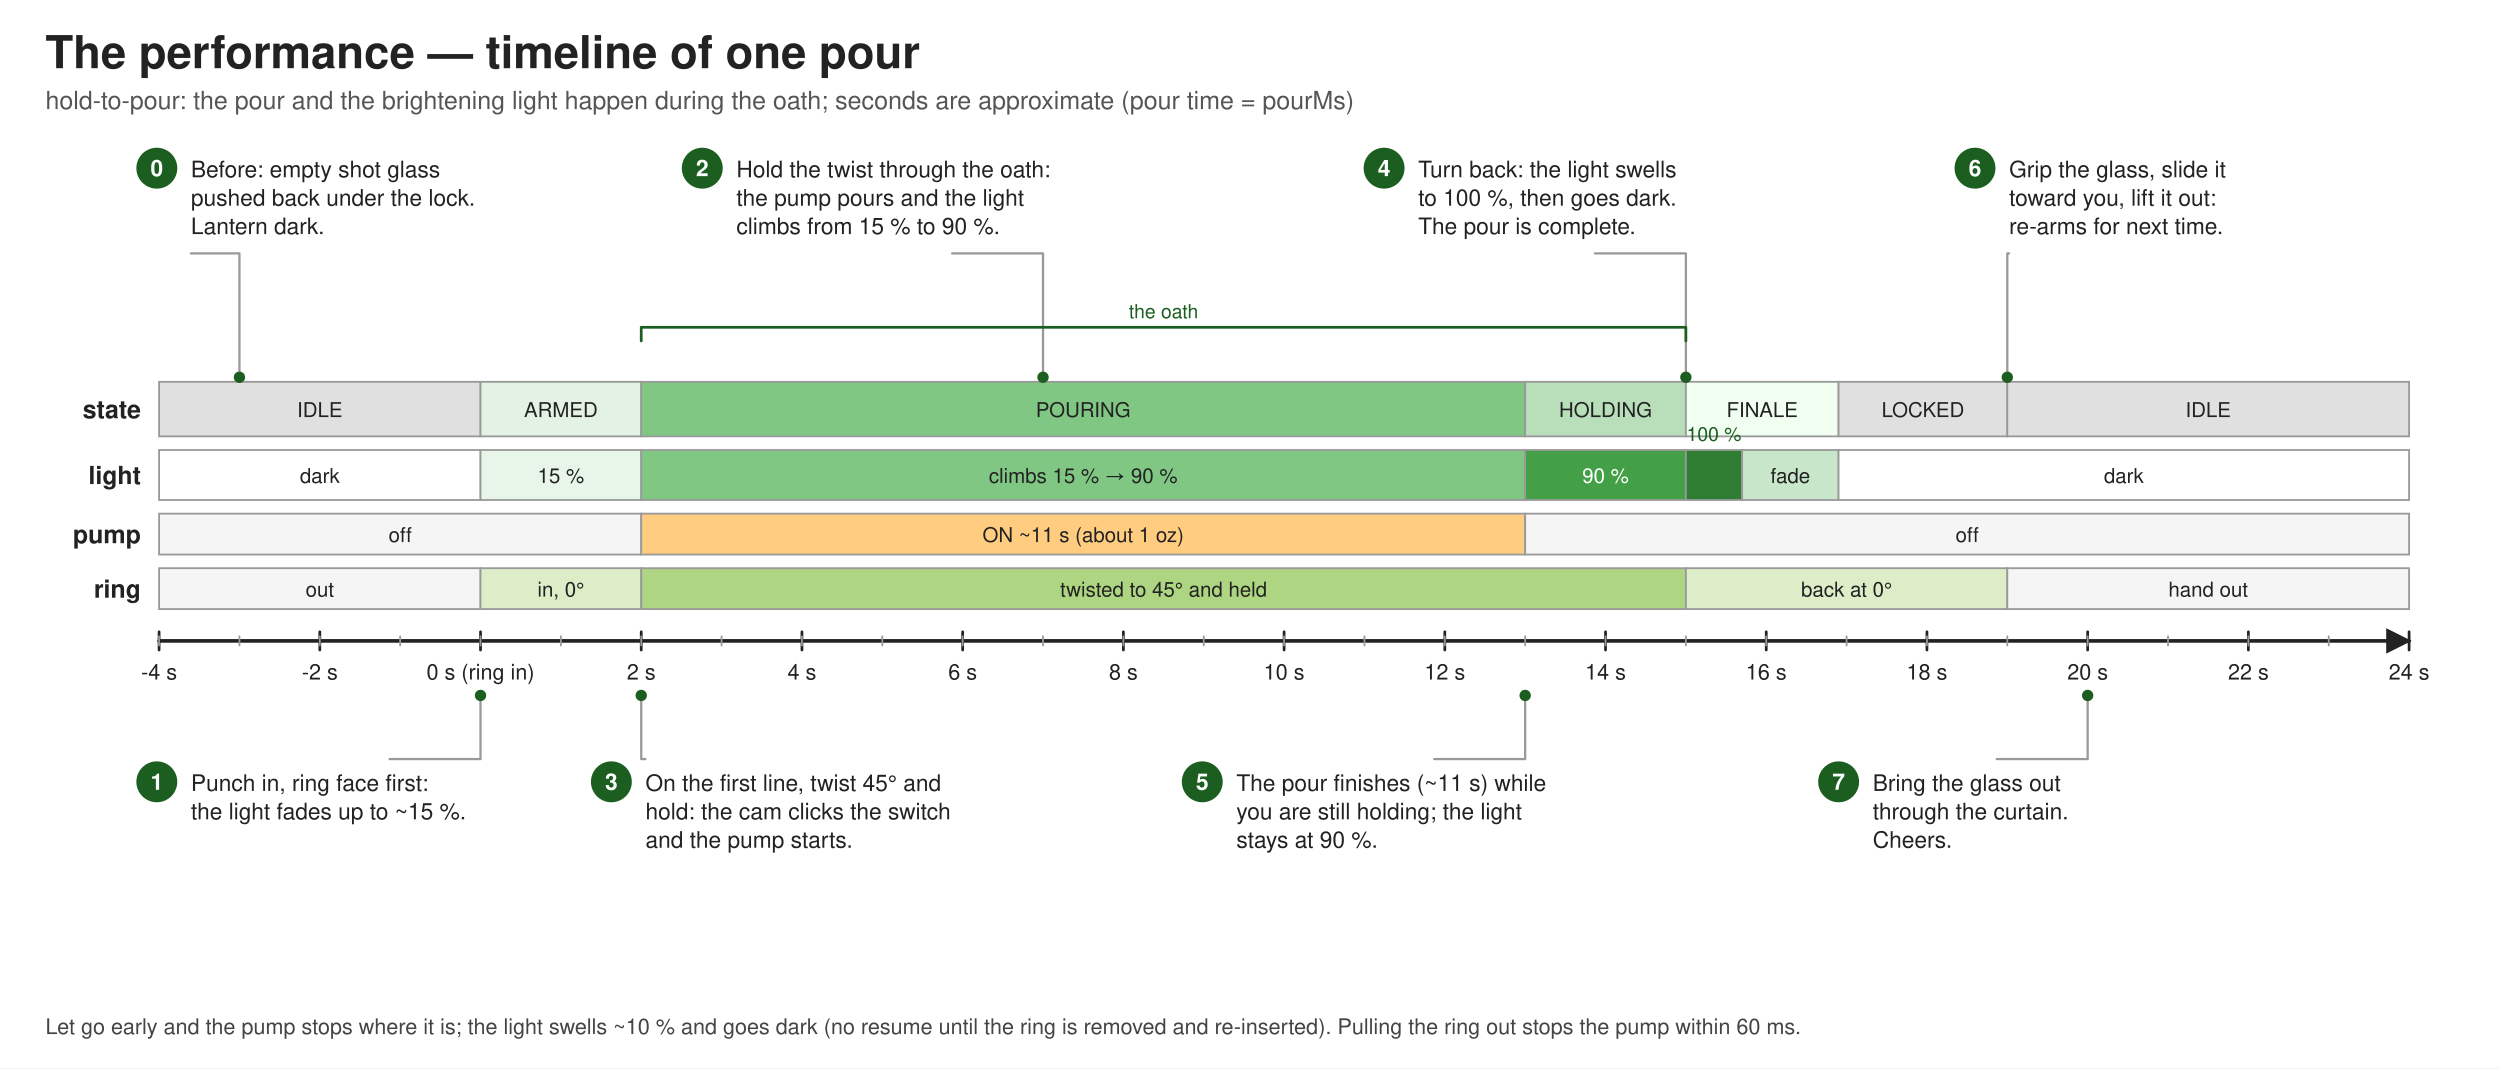
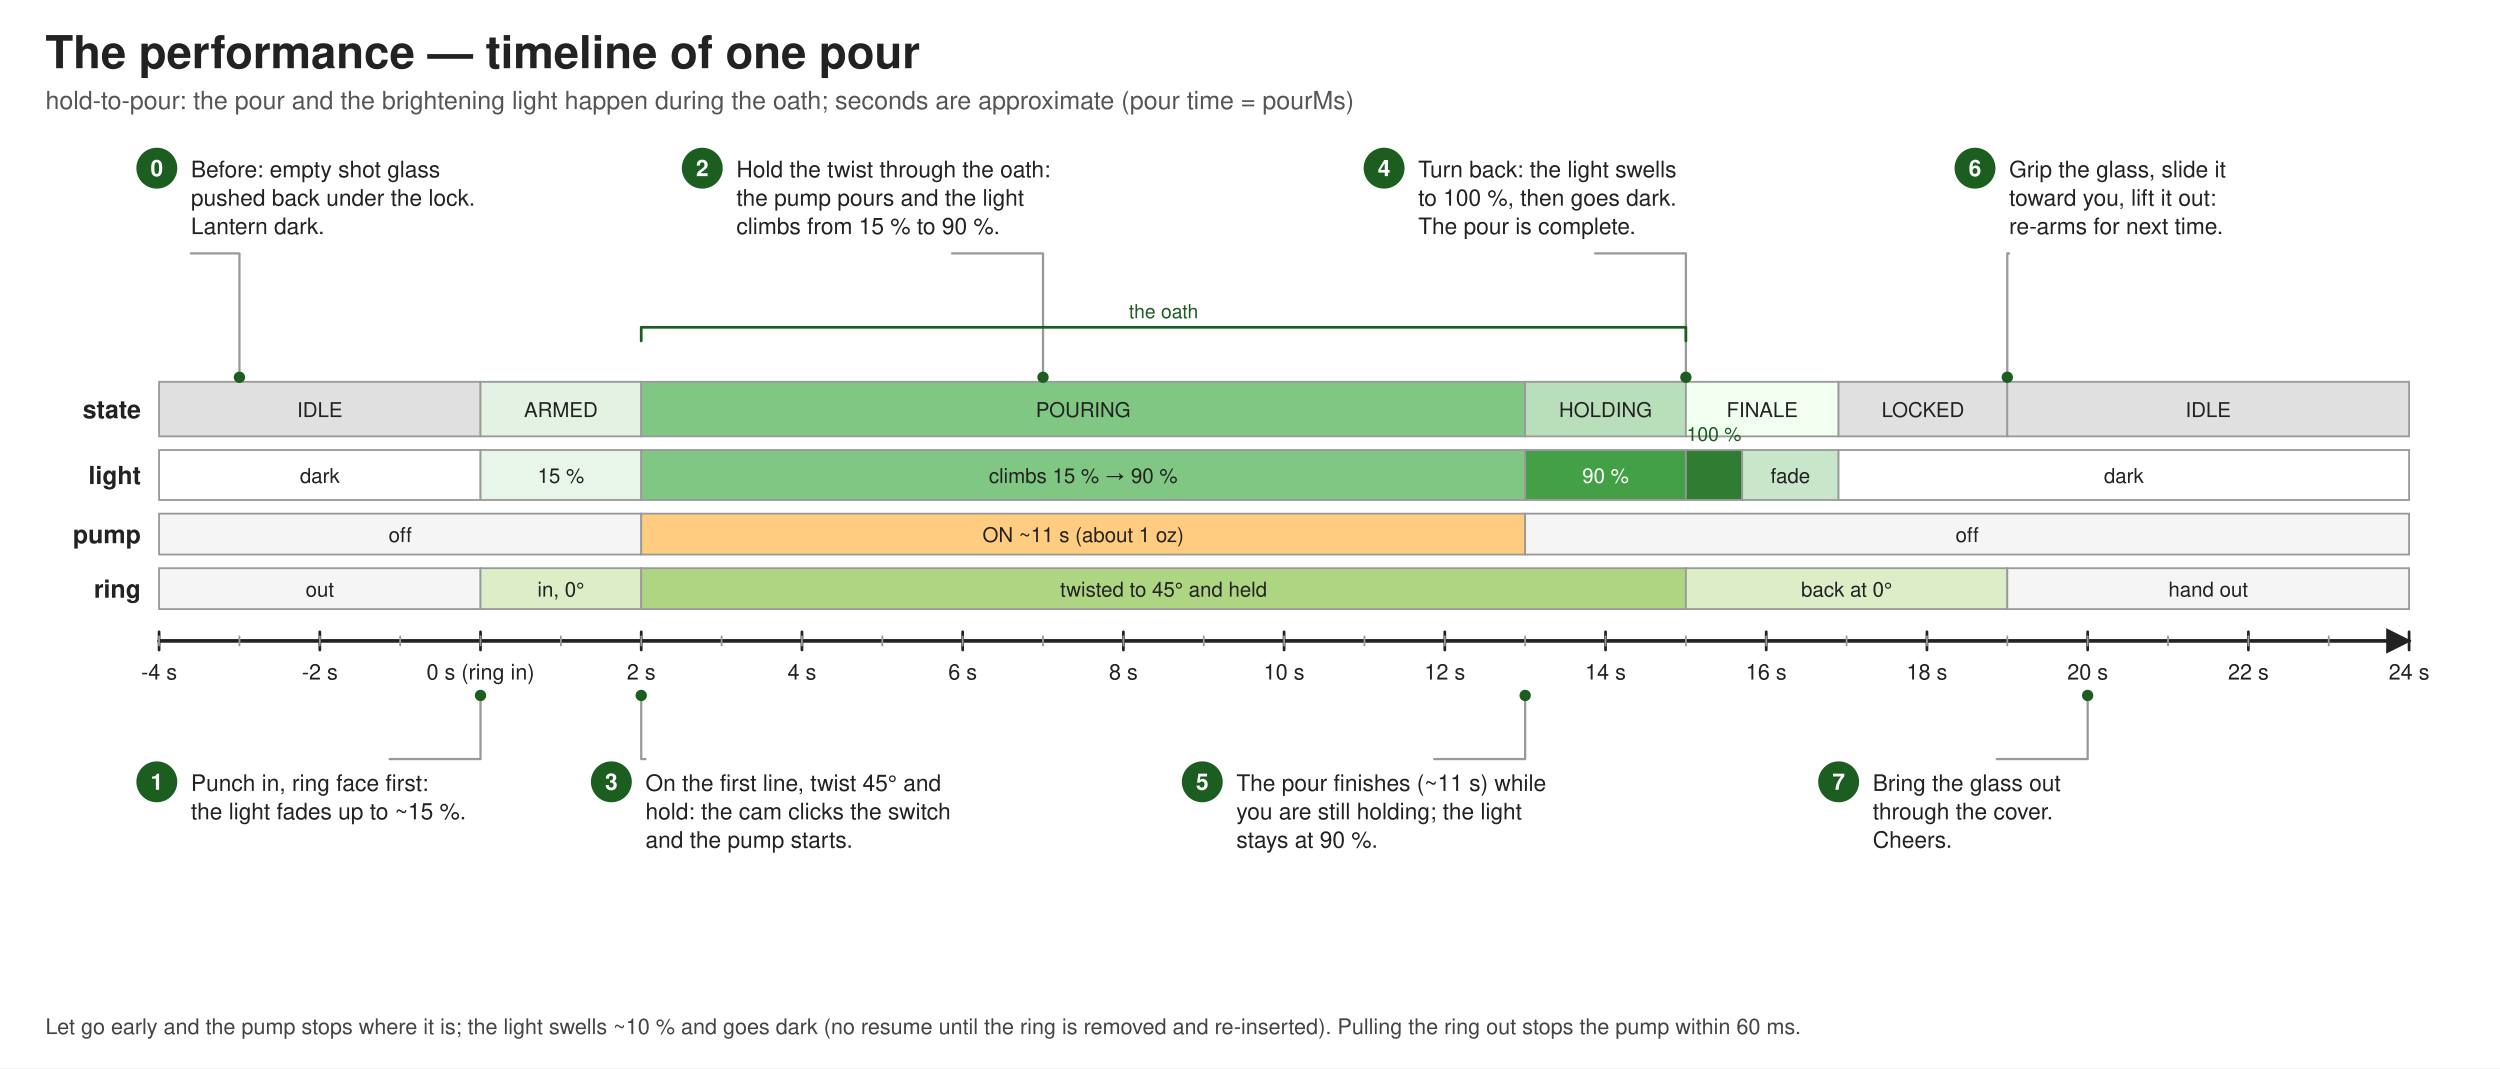
<svg xmlns="http://www.w3.org/2000/svg" viewBox="0 0 1100 470" width="1100" height="470" font-family="Helvetica, Arial, sans-serif" font-size="12" fill="#222222">
  <defs>
    <marker id="arr" viewBox="0 0 10 10" refX="9" refY="5" markerWidth="7" markerHeight="7" orient="auto-start-reverse">
      <path d="M0,0 L10,5 L0,10 z" fill="context-stroke" />
    </marker>
    <marker id="arrP" viewBox="0 0 10 10" refX="9" refY="5" markerWidth="7" markerHeight="7" orient="auto-start-reverse">
      <path d="M0,0 L10,5 L0,10 z" fill="#7c3aed" />
    </marker>
    <marker id="arrB" viewBox="0 0 10 10" refX="9" refY="5" markerWidth="7" markerHeight="7" orient="auto-start-reverse">
      <path d="M0,0 L10,5 L0,10 z" fill="#1d4ed8" />
    </marker>
    <marker id="arrGy" viewBox="0 0 10 10" refX="9" refY="5" markerWidth="7" markerHeight="7" orient="auto-start-reverse">
      <path d="M0,0 L10,5 L0,10 z" fill="#777777" />
    </marker>
    <marker id="arrG" viewBox="0 0 10 10" refX="9" refY="5" markerWidth="7" markerHeight="7" orient="auto-start-reverse">
      <path d="M0,0 L10,5 L0,10 z" fill="#2a9d2a" />
    </marker>
    <marker id="arrK" viewBox="0 0 10 10" refX="9" refY="5" markerWidth="7" markerHeight="7" orient="auto-start-reverse">
      <path d="M0,0 L10,5 L0,10 z" fill="#222222" />
    </marker>
    <marker id="arrO" viewBox="0 0 10 10" refX="9" refY="5" markerWidth="7" markerHeight="7" orient="auto-start-reverse">
      <path d="M0,0 L10,5 L0,10 z" fill="#f77f00" />
    </marker>
    <marker id="arrR" viewBox="0 0 10 10" refX="9" refY="5" markerWidth="7" markerHeight="7" orient="auto-start-reverse">
      <path d="M0,0 L10,5 L0,10 z" fill="#d62828" />
    </marker>
  </defs>
  <rect x="0" y="0" width="1100" height="470" fill="#ffffff" />
  <text x="20" y="30" font-size="20" text-anchor="start" font-weight="bold" fill="#222222">The performance — timeline of one pour</text>
  <text x="20" y="48" font-size="11" text-anchor="start" font-weight="normal" fill="#555">hold-to-pour: the pour and the brightening light happen during the oath; seconds are approximate (pour time = pourMs)</text>
  <text x="62" y="184.0" font-size="11" text-anchor="end" font-weight="bold" fill="#222222">state</text>
  <rect x="70.0" y="168" width="141.429" height="24" rx="0" fill="#e0e0e0" stroke="#999" stroke-width="0.8" />
  <text x="140.714" y="183.5" font-size="9" text-anchor="middle" font-weight="normal" fill="#222222">IDLE</text>
  <rect x="211.429" y="168" width="70.714" height="24" rx="0" fill="#e3f2e3" stroke="#999" stroke-width="0.8" />
  <text x="246.786" y="183.5" font-size="9" text-anchor="middle" font-weight="normal" fill="#222222">ARMED</text>
  <rect x="282.143" y="168" width="388.929" height="24" rx="0" fill="#81c784" stroke="#999" stroke-width="0.8" />
  <text x="476.607" y="183.5" font-size="9" text-anchor="middle" font-weight="normal" fill="#222222">POURING</text>
  <rect x="671.071" y="168" width="70.714" height="24" rx="0" fill="#b9dfba" stroke="#999" stroke-width="0.8" />
  <text x="706.429" y="183.5" font-size="9" text-anchor="middle" font-weight="normal" fill="#222222">HOLDING</text>
  <rect x="741.786" y="168" width="67.179" height="24" rx="0" fill="#f1fff1" stroke="#999" stroke-width="0.8" />
  <text x="775.375" y="183.5" font-size="9" text-anchor="middle" font-weight="normal" fill="#222222">FINALE</text>
  <rect x="808.964" y="168" width="74.25" height="24" rx="0" fill="#e0e0e0" stroke="#999" stroke-width="0.8" />
  <text x="846.089" y="183.5" font-size="9" text-anchor="middle" font-weight="normal" fill="#222222">LOCKED</text>
  <rect x="883.214" y="168" width="176.786" height="24" rx="0" fill="#e0e0e0" stroke="#999" stroke-width="0.8" />
  <text x="971.607" y="183.5" font-size="9" text-anchor="middle" font-weight="normal" fill="#222222">IDLE</text>
  <text x="62" y="213.0" font-size="11" text-anchor="end" font-weight="bold" fill="#222222">light</text>
  <rect x="70.0" y="198" width="141.429" height="22" rx="0" fill="#ffffff" stroke="#999" stroke-width="0.8" />
  <text x="140.714" y="212.5" font-size="9" text-anchor="middle" font-weight="normal" fill="#222222">dark</text>
  <rect x="211.429" y="198" width="70.714" height="22" rx="0" fill="#e8f5e9" stroke="#999" stroke-width="0.8" />
  <text x="246.786" y="212.5" font-size="9" text-anchor="middle" font-weight="normal" fill="#222222">15 %</text>
  <rect x="282.143" y="198" width="388.929" height="22" rx="0" fill="#81c784" stroke="#999" stroke-width="0.8" />
  <text x="476.607" y="212.5" font-size="9" text-anchor="middle" font-weight="normal" fill="#222222">climbs 15 % → 90 %</text>
  <rect x="671.071" y="198" width="70.714" height="22" rx="0" fill="#43a047" stroke="#999" stroke-width="0.8" />
  <text x="706.429" y="212.5" font-size="9" text-anchor="middle" font-weight="normal" fill="#fff">90 %</text>
  <rect x="741.786" y="198" width="24.75" height="22" rx="0" fill="#2e7d32" stroke="#999" stroke-width="0.8" />
  <rect x="766.536" y="198" width="42.429" height="22" rx="0" fill="#c8e6c9" stroke="#999" stroke-width="0.8" />
  <text x="787.75" y="212.5" font-size="9" text-anchor="middle" font-weight="normal" fill="#222222">fade</text>
  <rect x="808.964" y="198" width="251.036" height="22" rx="0" fill="#ffffff" stroke="#999" stroke-width="0.8" />
  <text x="934.482" y="212.5" font-size="9" text-anchor="middle" font-weight="normal" fill="#222222">dark</text>
  <text x="62" y="239.0" font-size="11" text-anchor="end" font-weight="bold" fill="#222222">pump</text>
  <rect x="70.0" y="226" width="212.143" height="18" rx="0" fill="#f5f5f5" stroke="#999" stroke-width="0.8" />
  <text x="176.071" y="238.5" font-size="9" text-anchor="middle" font-weight="normal" fill="#222222">off</text>
  <rect x="282.143" y="226" width="388.929" height="18" rx="0" fill="#ffcc80" stroke="#999" stroke-width="0.8" />
  <text x="476.607" y="238.5" font-size="9" text-anchor="middle" font-weight="normal" fill="#222222">ON ~11 s (about 1 oz)</text>
  <rect x="671.071" y="226" width="388.929" height="18" rx="0" fill="#f5f5f5" stroke="#999" stroke-width="0.8" />
  <text x="865.536" y="238.5" font-size="9" text-anchor="middle" font-weight="normal" fill="#222222">off</text>
  <text x="62" y="263.0" font-size="11" text-anchor="end" font-weight="bold" fill="#222222">ring</text>
  <rect x="70.0" y="250" width="141.429" height="18" rx="0" fill="#f5f5f5" stroke="#999" stroke-width="0.8" />
  <text x="140.714" y="262.5" font-size="9" text-anchor="middle" font-weight="normal" fill="#222222">out</text>
  <rect x="211.429" y="250" width="70.714" height="18" rx="0" fill="#dcedc8" stroke="#999" stroke-width="0.8" />
  <text x="246.786" y="262.5" font-size="9" text-anchor="middle" font-weight="normal" fill="#222222">in, 0°</text>
  <rect x="282.143" y="250" width="459.643" height="18" rx="0" fill="#aed581" stroke="#999" stroke-width="0.8" />
  <text x="511.964" y="262.5" font-size="9" text-anchor="middle" font-weight="normal" fill="#222222">twisted to 45° and held</text>
  <rect x="741.786" y="250" width="141.429" height="18" rx="0" fill="#dcedc8" stroke="#999" stroke-width="0.8" />
  <text x="812.5" y="262.5" font-size="9" text-anchor="middle" font-weight="normal" fill="#222222">back at 0°</text>
  <rect x="883.214" y="250" width="176.786" height="18" rx="0" fill="#f5f5f5" stroke="#999" stroke-width="0.8" />
  <text x="971.607" y="262.5" font-size="9" text-anchor="middle" font-weight="normal" fill="#222222">hand out</text>
  <text x="754.161" y="194" font-size="8.5" text-anchor="middle" font-weight="normal" fill="#1b5e20">100 %</text>
  <path d="M70,282 L1060,282" fill="none" stroke="#222222" stroke-width="1.6" stroke-linecap="round" stroke-linejoin="round" marker-end="url(#arrK)" />
  <path d="M70.0,278 L70.0,286" fill="none" stroke="#222222" stroke-width="1.2" stroke-linecap="round" stroke-linejoin="round" />
  <text x="70.0" y="299" font-size="9.5" text-anchor="middle" font-weight="normal" fill="#222222">-4 s</text>
  <path d="M140.714,278 L140.714,286" fill="none" stroke="#222222" stroke-width="1.2" stroke-linecap="round" stroke-linejoin="round" />
  <text x="140.714" y="299" font-size="9.5" text-anchor="middle" font-weight="normal" fill="#222222">-2 s</text>
  <path d="M211.429,278 L211.429,286" fill="none" stroke="#222222" stroke-width="1.2" stroke-linecap="round" stroke-linejoin="round" />
  <text x="211.429" y="299" font-size="9.5" text-anchor="middle" font-weight="normal" fill="#222222">0 s (ring in)</text>
  <path d="M282.143,278 L282.143,286" fill="none" stroke="#222222" stroke-width="1.2" stroke-linecap="round" stroke-linejoin="round" />
  <text x="282.143" y="299" font-size="9.5" text-anchor="middle" font-weight="normal" fill="#222222">2 s</text>
  <path d="M352.857,278 L352.857,286" fill="none" stroke="#222222" stroke-width="1.2" stroke-linecap="round" stroke-linejoin="round" />
  <text x="352.857" y="299" font-size="9.5" text-anchor="middle" font-weight="normal" fill="#222222">4 s</text>
  <path d="M423.571,278 L423.571,286" fill="none" stroke="#222222" stroke-width="1.2" stroke-linecap="round" stroke-linejoin="round" />
  <text x="423.571" y="299" font-size="9.5" text-anchor="middle" font-weight="normal" fill="#222222">6 s</text>
  <path d="M494.286,278 L494.286,286" fill="none" stroke="#222222" stroke-width="1.2" stroke-linecap="round" stroke-linejoin="round" />
  <text x="494.286" y="299" font-size="9.5" text-anchor="middle" font-weight="normal" fill="#222222">8 s</text>
  <path d="M565.0,278 L565.0,286" fill="none" stroke="#222222" stroke-width="1.2" stroke-linecap="round" stroke-linejoin="round" />
  <text x="565.0" y="299" font-size="9.5" text-anchor="middle" font-weight="normal" fill="#222222">10 s</text>
  <path d="M635.714,278 L635.714,286" fill="none" stroke="#222222" stroke-width="1.2" stroke-linecap="round" stroke-linejoin="round" />
  <text x="635.714" y="299" font-size="9.5" text-anchor="middle" font-weight="normal" fill="#222222">12 s</text>
  <path d="M706.429,278 L706.429,286" fill="none" stroke="#222222" stroke-width="1.2" stroke-linecap="round" stroke-linejoin="round" />
  <text x="706.429" y="299" font-size="9.5" text-anchor="middle" font-weight="normal" fill="#222222">14 s</text>
  <path d="M777.143,278 L777.143,286" fill="none" stroke="#222222" stroke-width="1.2" stroke-linecap="round" stroke-linejoin="round" />
  <text x="777.143" y="299" font-size="9.5" text-anchor="middle" font-weight="normal" fill="#222222">16 s</text>
  <path d="M847.857,278 L847.857,286" fill="none" stroke="#222222" stroke-width="1.2" stroke-linecap="round" stroke-linejoin="round" />
  <text x="847.857" y="299" font-size="9.5" text-anchor="middle" font-weight="normal" fill="#222222">18 s</text>
  <path d="M918.571,278 L918.571,286" fill="none" stroke="#222222" stroke-width="1.2" stroke-linecap="round" stroke-linejoin="round" />
  <text x="918.571" y="299" font-size="9.5" text-anchor="middle" font-weight="normal" fill="#222222">20 s</text>
  <path d="M989.286,278 L989.286,286" fill="none" stroke="#222222" stroke-width="1.2" stroke-linecap="round" stroke-linejoin="round" />
  <text x="989.286" y="299" font-size="9.5" text-anchor="middle" font-weight="normal" fill="#222222">22 s</text>
  <path d="M1060.0,278 L1060.0,286" fill="none" stroke="#222222" stroke-width="1.2" stroke-linecap="round" stroke-linejoin="round" />
  <text x="1060.0" y="299" font-size="9.5" text-anchor="middle" font-weight="normal" fill="#222222">24 s</text>
  <path d="M70.0,280 L70.0,284" fill="none" stroke="#999" stroke-width="0.8" stroke-linecap="round" stroke-linejoin="round" />
  <path d="M105.357,280 L105.357,284" fill="none" stroke="#999" stroke-width="0.8" stroke-linecap="round" stroke-linejoin="round" />
  <path d="M140.714,280 L140.714,284" fill="none" stroke="#999" stroke-width="0.8" stroke-linecap="round" stroke-linejoin="round" />
  <path d="M176.071,280 L176.071,284" fill="none" stroke="#999" stroke-width="0.8" stroke-linecap="round" stroke-linejoin="round" />
  <path d="M211.429,280 L211.429,284" fill="none" stroke="#999" stroke-width="0.8" stroke-linecap="round" stroke-linejoin="round" />
  <path d="M246.786,280 L246.786,284" fill="none" stroke="#999" stroke-width="0.8" stroke-linecap="round" stroke-linejoin="round" />
  <path d="M282.143,280 L282.143,284" fill="none" stroke="#999" stroke-width="0.8" stroke-linecap="round" stroke-linejoin="round" />
  <path d="M317.5,280 L317.5,284" fill="none" stroke="#999" stroke-width="0.8" stroke-linecap="round" stroke-linejoin="round" />
  <path d="M352.857,280 L352.857,284" fill="none" stroke="#999" stroke-width="0.8" stroke-linecap="round" stroke-linejoin="round" />
  <path d="M388.214,280 L388.214,284" fill="none" stroke="#999" stroke-width="0.8" stroke-linecap="round" stroke-linejoin="round" />
  <path d="M423.571,280 L423.571,284" fill="none" stroke="#999" stroke-width="0.8" stroke-linecap="round" stroke-linejoin="round" />
  <path d="M458.929,280 L458.929,284" fill="none" stroke="#999" stroke-width="0.8" stroke-linecap="round" stroke-linejoin="round" />
  <path d="M494.286,280 L494.286,284" fill="none" stroke="#999" stroke-width="0.8" stroke-linecap="round" stroke-linejoin="round" />
  <path d="M529.643,280 L529.643,284" fill="none" stroke="#999" stroke-width="0.8" stroke-linecap="round" stroke-linejoin="round" />
  <path d="M565.0,280 L565.0,284" fill="none" stroke="#999" stroke-width="0.8" stroke-linecap="round" stroke-linejoin="round" />
  <path d="M600.357,280 L600.357,284" fill="none" stroke="#999" stroke-width="0.8" stroke-linecap="round" stroke-linejoin="round" />
  <path d="M635.714,280 L635.714,284" fill="none" stroke="#999" stroke-width="0.8" stroke-linecap="round" stroke-linejoin="round" />
  <path d="M671.071,280 L671.071,284" fill="none" stroke="#999" stroke-width="0.8" stroke-linecap="round" stroke-linejoin="round" />
  <path d="M706.429,280 L706.429,284" fill="none" stroke="#999" stroke-width="0.8" stroke-linecap="round" stroke-linejoin="round" />
  <path d="M741.786,280 L741.786,284" fill="none" stroke="#999" stroke-width="0.8" stroke-linecap="round" stroke-linejoin="round" />
  <path d="M777.143,280 L777.143,284" fill="none" stroke="#999" stroke-width="0.8" stroke-linecap="round" stroke-linejoin="round" />
  <path d="M812.5,280 L812.5,284" fill="none" stroke="#999" stroke-width="0.8" stroke-linecap="round" stroke-linejoin="round" />
  <path d="M847.857,280 L847.857,284" fill="none" stroke="#999" stroke-width="0.8" stroke-linecap="round" stroke-linejoin="round" />
  <path d="M883.214,280 L883.214,284" fill="none" stroke="#999" stroke-width="0.8" stroke-linecap="round" stroke-linejoin="round" />
  <path d="M918.571,280 L918.571,284" fill="none" stroke="#999" stroke-width="0.8" stroke-linecap="round" stroke-linejoin="round" />
  <path d="M953.929,280 L953.929,284" fill="none" stroke="#999" stroke-width="0.8" stroke-linecap="round" stroke-linejoin="round" />
  <path d="M989.286,280 L989.286,284" fill="none" stroke="#999" stroke-width="0.8" stroke-linecap="round" stroke-linejoin="round" />
  <path d="M1024.643,280 L1024.643,284" fill="none" stroke="#999" stroke-width="0.8" stroke-linecap="round" stroke-linejoin="round" />
  <circle cx="69" cy="74" r="9" fill="#1b5e20" stroke="none" stroke-width="1.2" />
  <text x="69" y="77.5" font-size="10" text-anchor="middle" font-weight="bold" fill="#fff">0</text>
  <text x="84" y="78.0" font-size="10" text-anchor="start" font-weight="normal" fill="#222222">Before: empty shot glass</text>
  <text x="84" y="90.5" font-size="10" text-anchor="start" font-weight="normal" fill="#222222">pushed back under the lock.</text>
  <text x="84" y="103.0" font-size="10" text-anchor="start" font-weight="normal" fill="#222222">Lantern dark.</text>
  <path d="M105.357,166 L105.357,111.5 L84,111.5" fill="none" stroke="#999" stroke-width="1" stroke-linecap="round" stroke-linejoin="round" />
  <circle cx="105.357" cy="166" r="2.5" fill="#1b5e20" />
  <circle cx="309" cy="74" r="9" fill="#1b5e20" stroke="none" stroke-width="1.2" />
  <text x="309" y="77.5" font-size="10" text-anchor="middle" font-weight="bold" fill="#fff">2</text>
  <text x="324" y="78.0" font-size="10" text-anchor="start" font-weight="normal" fill="#222222">Hold the twist through the oath:</text>
  <text x="324" y="90.5" font-size="10" text-anchor="start" font-weight="normal" fill="#222222">the pump pours and the light</text>
  <text x="324" y="103.0" font-size="10" text-anchor="start" font-weight="normal" fill="#222222">climbs from 15 % to 90 %.</text>
  <path d="M458.929,166 L458.929,111.5 L418.929,111.5" fill="none" stroke="#999" stroke-width="1" stroke-linecap="round" stroke-linejoin="round" />
  <circle cx="458.929" cy="166" r="2.5" fill="#1b5e20" />
  <circle cx="609" cy="74" r="9" fill="#1b5e20" stroke="none" stroke-width="1.2" />
  <text x="609" y="77.5" font-size="10" text-anchor="middle" font-weight="bold" fill="#fff">4</text>
  <text x="624" y="78.0" font-size="10" text-anchor="start" font-weight="normal" fill="#222222">Turn back: the light swells</text>
  <text x="624" y="90.5" font-size="10" text-anchor="start" font-weight="normal" fill="#222222">to 100 %, then goes dark.</text>
  <text x="624" y="103.0" font-size="10" text-anchor="start" font-weight="normal" fill="#222222">The pour is complete.</text>
  <path d="M741.786,166 L741.786,111.5 L701.786,111.5" fill="none" stroke="#999" stroke-width="1" stroke-linecap="round" stroke-linejoin="round" />
  <circle cx="741.786" cy="166" r="2.5" fill="#1b5e20" />
  <circle cx="869" cy="74" r="9" fill="#1b5e20" stroke="none" stroke-width="1.2" />
  <text x="869" y="77.5" font-size="10" text-anchor="middle" font-weight="bold" fill="#fff">6</text>
  <text x="884" y="78.0" font-size="10" text-anchor="start" font-weight="normal" fill="#222222">Grip the glass, slide it</text>
  <text x="884" y="90.5" font-size="10" text-anchor="start" font-weight="normal" fill="#222222">toward you, lift it out:</text>
  <text x="884" y="103.0" font-size="10" text-anchor="start" font-weight="normal" fill="#222222">re-arms for next time.</text>
  <path d="M883.214,166 L883.214,111.5 L884,111.5" fill="none" stroke="#999" stroke-width="1" stroke-linecap="round" stroke-linejoin="round" />
  <circle cx="883.214" cy="166" r="2.5" fill="#1b5e20" />
  <path d="M282.143,150 L282.143,144 L741.786,144 L741.786,150" fill="none" stroke="#1b5e20" stroke-width="1.2" stroke-linecap="round" stroke-linejoin="round" />
  <text x="511.964" y="140" font-size="8.5" text-anchor="middle" font-weight="normal" fill="#1b5e20">the oath</text>
  <circle cx="69" cy="344" r="9" fill="#1b5e20" stroke="none" stroke-width="1.2" />
  <text x="69" y="347.5" font-size="10" text-anchor="middle" font-weight="bold" fill="#fff">1</text>
  <text x="84" y="348.0" font-size="10" text-anchor="start" font-weight="normal" fill="#222222">Punch in, ring face first:</text>
  <text x="84" y="360.5" font-size="10" text-anchor="start" font-weight="normal" fill="#222222">the light fades up to ~15 %.</text>
  <path d="M211.429,306 L211.429,334 L171.429,334" fill="none" stroke="#999" stroke-width="1" stroke-linecap="round" stroke-linejoin="round" />
  <circle cx="211.429" cy="306" r="2.5" fill="#1b5e20" />
  <circle cx="269" cy="344" r="9" fill="#1b5e20" stroke="none" stroke-width="1.2" />
  <text x="269" y="347.5" font-size="10" text-anchor="middle" font-weight="bold" fill="#fff">3</text>
  <text x="284" y="348.0" font-size="10" text-anchor="start" font-weight="normal" fill="#222222">On the first line, twist 45° and</text>
  <text x="284" y="360.5" font-size="10" text-anchor="start" font-weight="normal" fill="#222222">hold: the cam clicks the switch</text>
  <text x="284" y="373.0" font-size="10" text-anchor="start" font-weight="normal" fill="#222222">and the pump starts.</text>
  <path d="M282.143,306 L282.143,334 L284,334" fill="none" stroke="#999" stroke-width="1" stroke-linecap="round" stroke-linejoin="round" />
  <circle cx="282.143" cy="306" r="2.5" fill="#1b5e20" />
  <circle cx="529" cy="344" r="9" fill="#1b5e20" stroke="none" stroke-width="1.2" />
  <text x="529" y="347.5" font-size="10" text-anchor="middle" font-weight="bold" fill="#fff">5</text>
  <text x="544" y="348.0" font-size="10" text-anchor="start" font-weight="normal" fill="#222222">The pour finishes (~11 s) while</text>
  <text x="544" y="360.5" font-size="10" text-anchor="start" font-weight="normal" fill="#222222">you are still holding; the light</text>
  <text x="544" y="373.0" font-size="10" text-anchor="start" font-weight="normal" fill="#222222">stays at 90 %.</text>
  <path d="M671.071,306 L671.071,334 L631.071,334" fill="none" stroke="#999" stroke-width="1" stroke-linecap="round" stroke-linejoin="round" />
  <circle cx="671.071" cy="306" r="2.5" fill="#1b5e20" />
  <circle cx="809" cy="344" r="9" fill="#1b5e20" stroke="none" stroke-width="1.2" />
  <text x="809" y="347.5" font-size="10" text-anchor="middle" font-weight="bold" fill="#fff">7</text>
  <text x="824" y="348.0" font-size="10" text-anchor="start" font-weight="normal" fill="#222222">Bring the glass out</text>
-   <text x="824" y="360.5" font-size="10" text-anchor="start" font-weight="normal" fill="#222222">through the curtain.</text>
+   <text x="824" y="360.5" font-size="10" text-anchor="start" font-weight="normal" fill="#222222">through the cover.</text>
  <text x="824" y="373.0" font-size="10" text-anchor="start" font-weight="normal" fill="#222222">Cheers.</text>
  <path d="M918.571,306 L918.571,334 L878.571,334" fill="none" stroke="#999" stroke-width="1" stroke-linecap="round" stroke-linejoin="round" />
  <circle cx="918.571" cy="306" r="2.5" fill="#1b5e20" />
  <text x="20" y="455" font-size="9.5" text-anchor="start" font-weight="normal" fill="#444">Let go early and the pump stops where it is; the light swells ~10 % and goes dark (no resume until the ring is removed and re-inserted). Pulling the ring out stops the pump within 60 ms.</text>
</svg>
